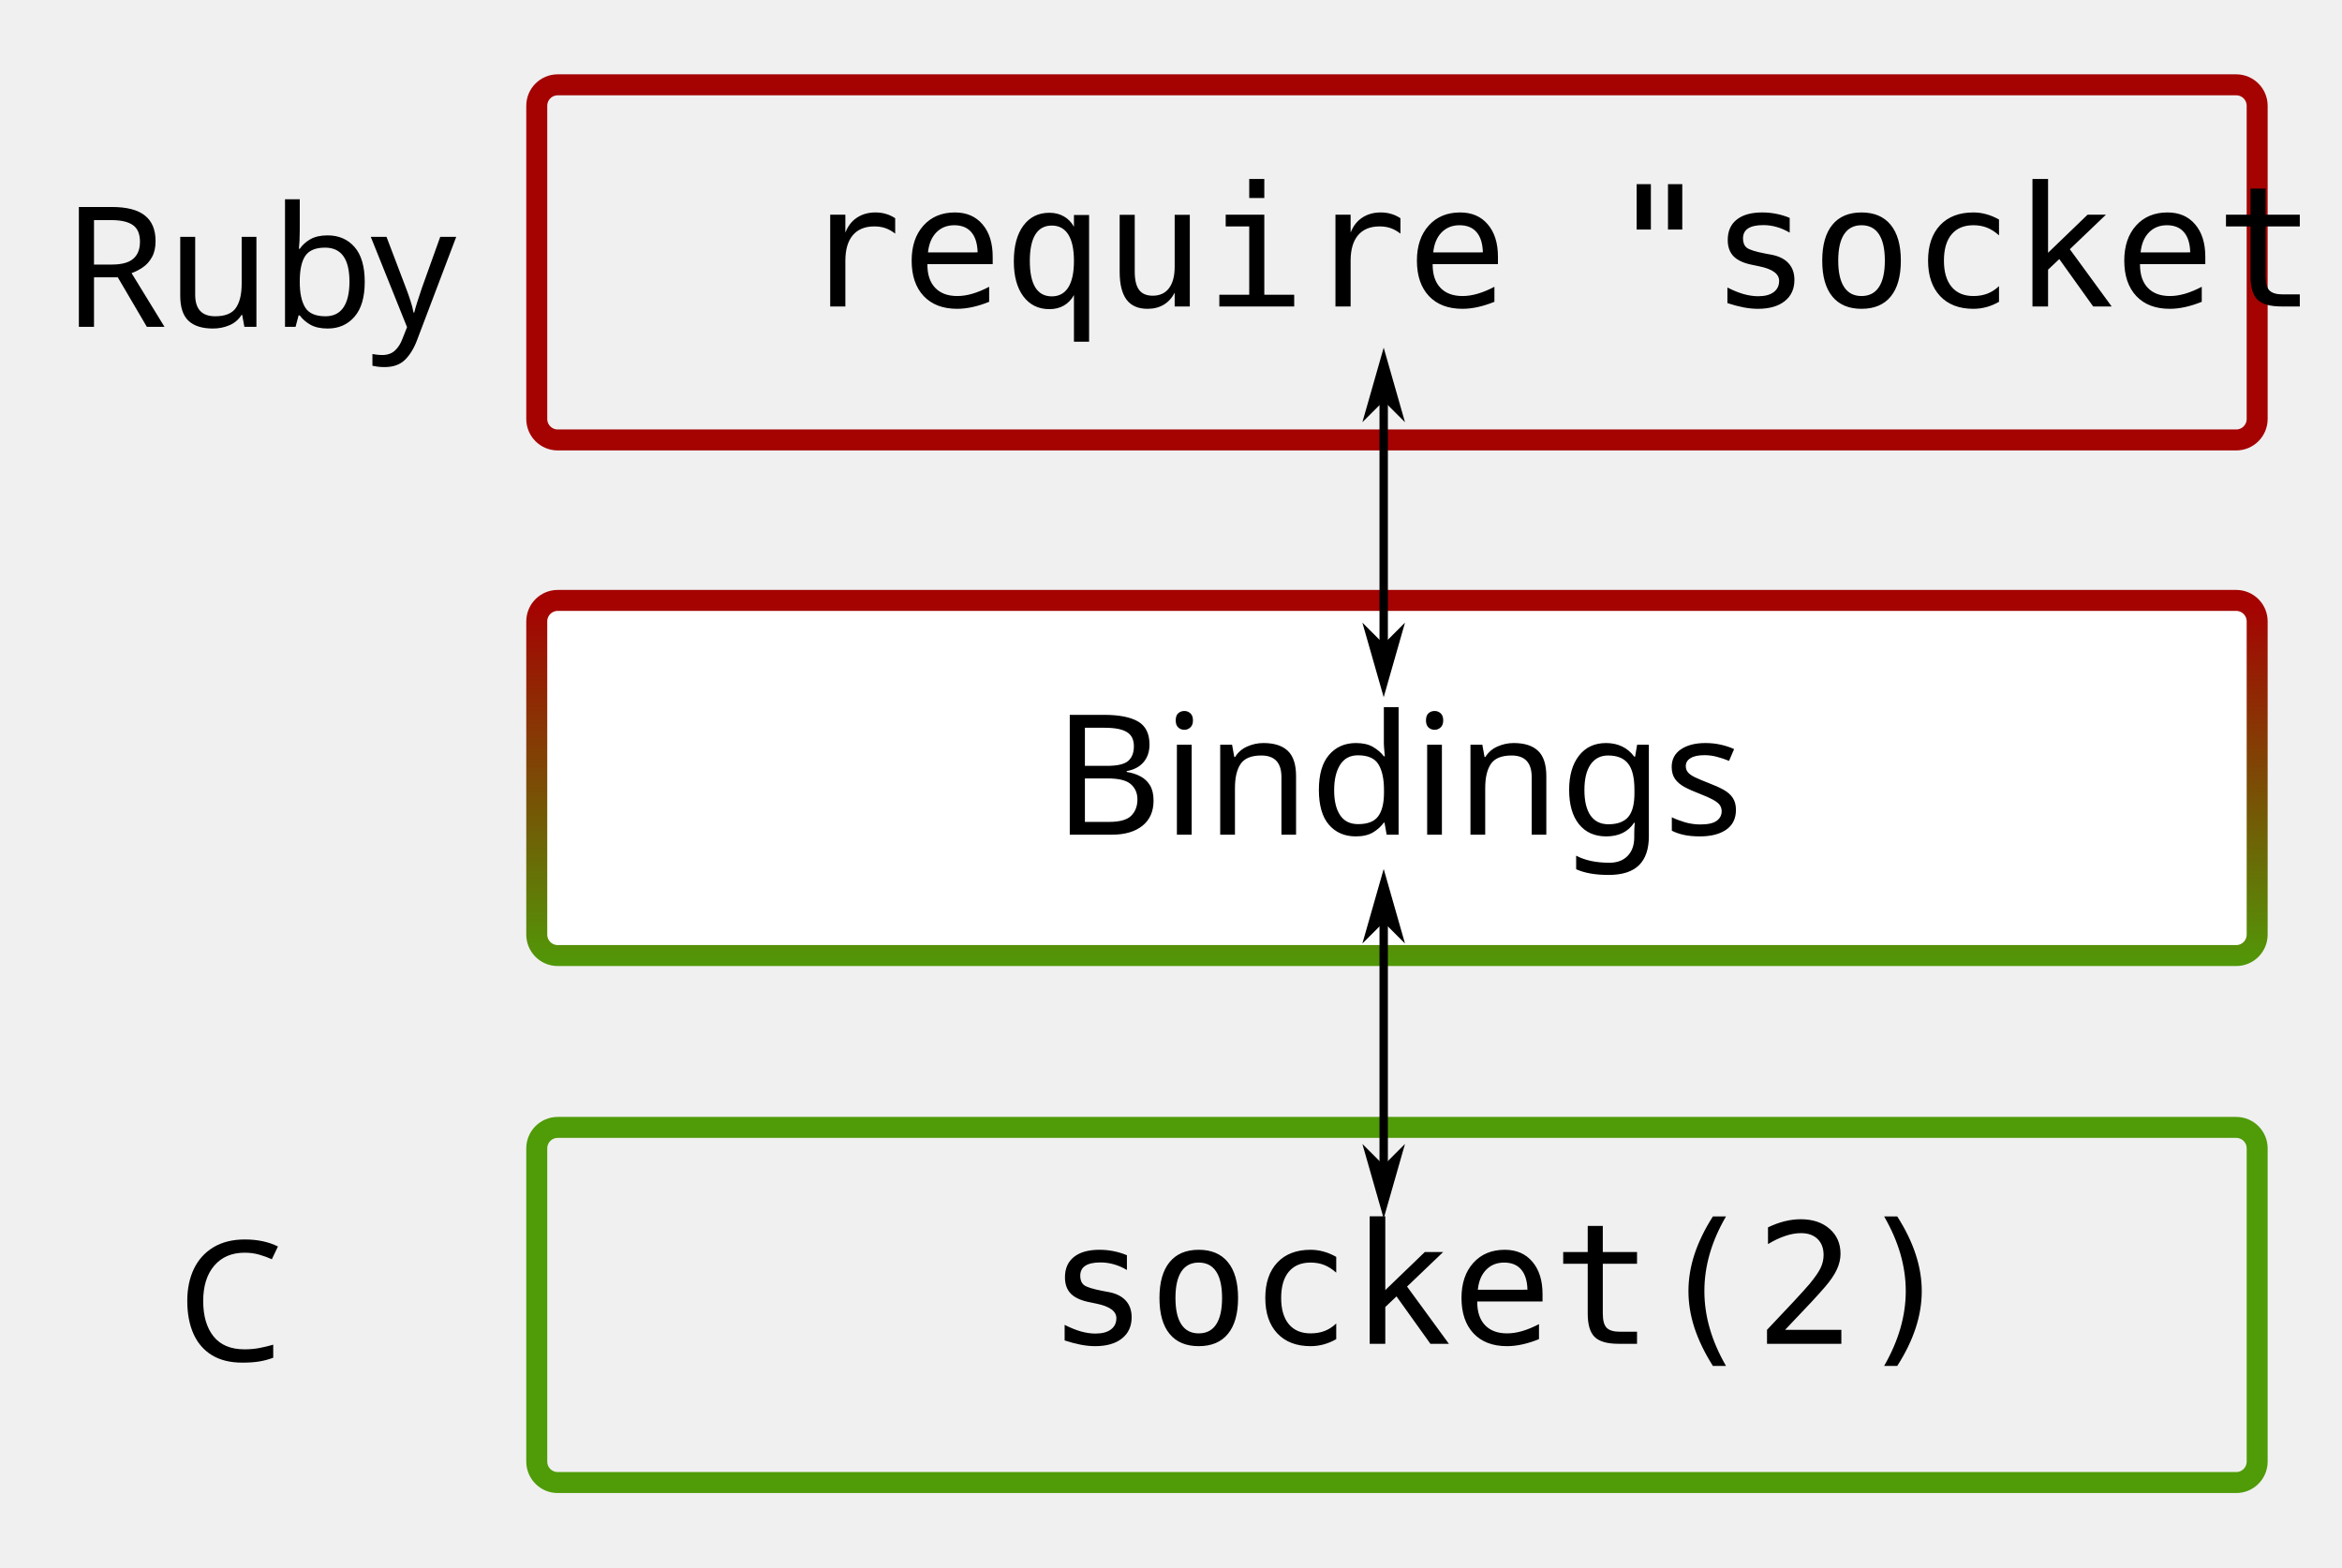
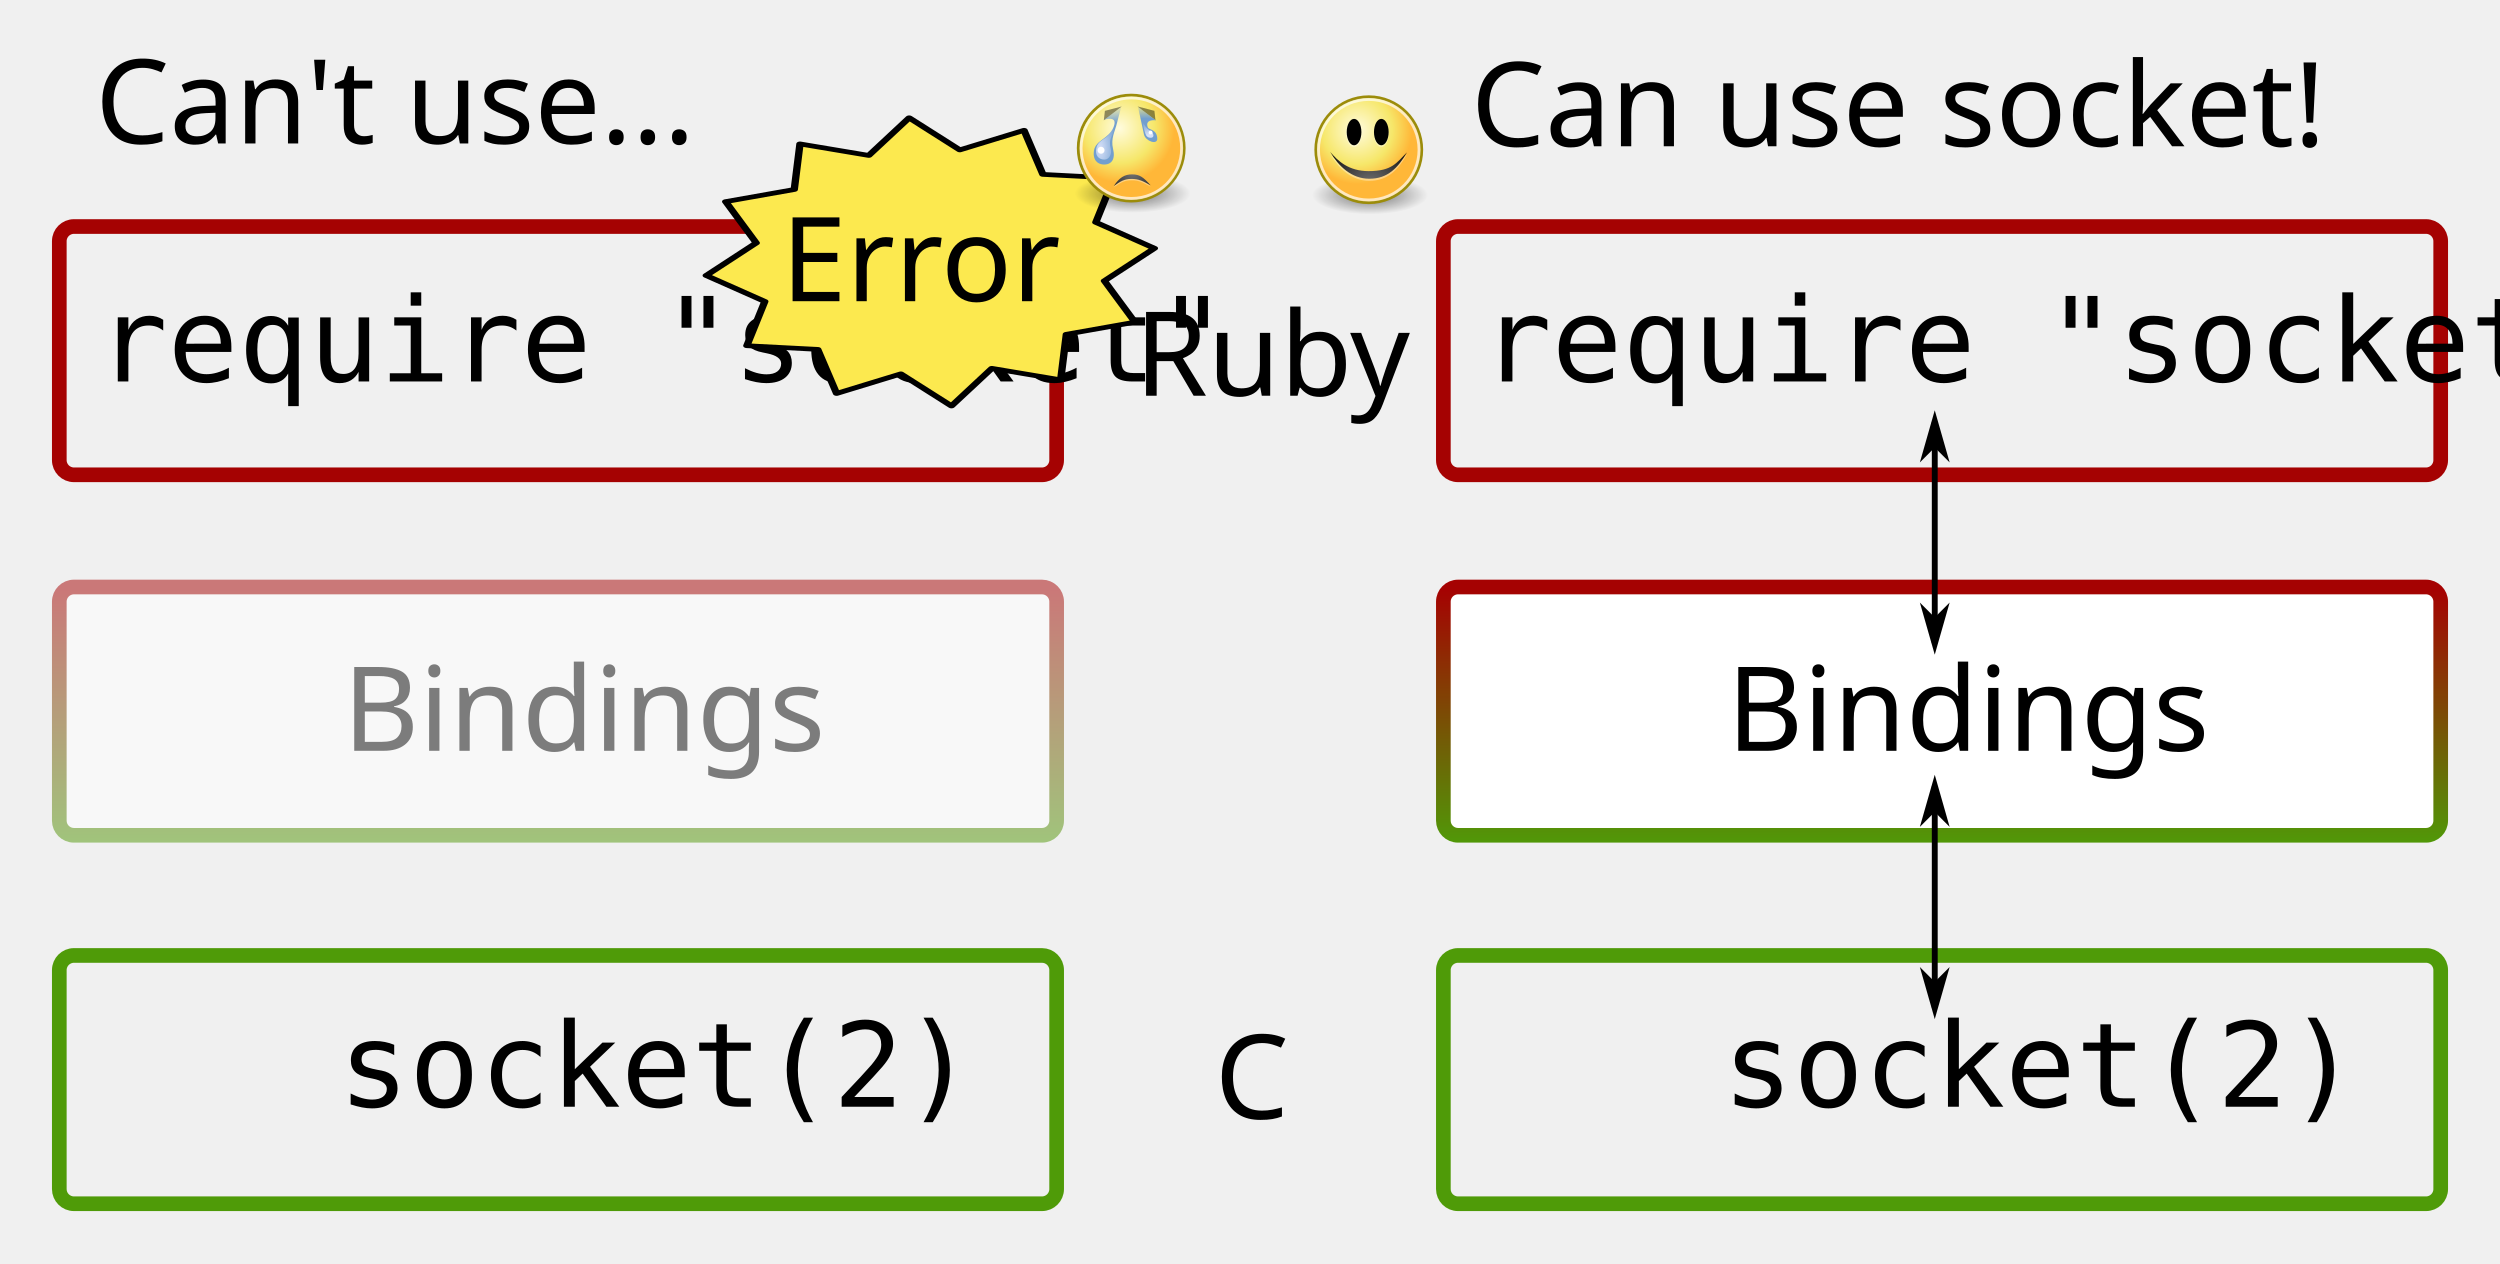
- <svg xmlns="http://www.w3.org/2000/svg" xmlns:xlink="http://www.w3.org/1999/xlink" width="157.518mm" height="105.431mm" viewBox="0 0 558.134 373.575" id="svg2" version="1.1">
+ <svg xmlns="http://www.w3.org/2000/svg" xmlns:xlink="http://www.w3.org/1999/xlink" width="240.529mm" height="121.52mm" viewBox="0 0 852.266 430.581" id="svg2" version="1.1">
  <defs id="defs4">
-     <marker style="overflow:visible;" id="marker6593" refX="0.0" refY="0.0" orient="auto">
-       <path transform="scale(0.4) rotate(180) translate(10,0)" style="fill-rule:evenodd;stroke:#000000;stroke-width:1pt;stroke-opacity:1;fill:#000000;fill-opacity:1" d="M 0.0,0.0 L 5.0,-5.0 L -12.5,0.0 L 5.0,5.0 L 0.0,0.0 z " id="path6595" />
+     <marker style="overflow:visible" id="marker4492" refX="0" refY="0" orient="auto">
+       <path transform="matrix(-0.4,0,0,-0.4,-4,0)" style="fill:#000000;fill-opacity:1;fill-rule:evenodd;stroke:#000000;stroke-width:1pt;stroke-opacity:1" d="M 0,0 5,-5 -12.5,0 5,5 0,0 Z" id="path4494" />
    </marker>
-     <marker style="overflow:visible" id="marker6565" refX="0.0" refY="0.0" orient="auto">
-       <path transform="scale(0.4) translate(10,0)" style="fill-rule:evenodd;stroke:#000000;stroke-width:1pt;stroke-opacity:1;fill:#000000;fill-opacity:1" d="M 0.0,0.0 L 5.0,-5.0 L -12.5,0.0 L 5.0,5.0 L 0.0,0.0 z " id="path6567" />
+     <marker style="overflow:visible" id="marker4422" refX="0" refY="0" orient="auto">
+       <path transform="matrix(0.4,0,0,0.4,4,0)" style="fill:#000000;fill-opacity:1;fill-rule:evenodd;stroke:#000000;stroke-width:1pt;stroke-opacity:1" d="M 0,0 5,-5 -12.5,0 5,5 0,0 Z" id="path4424" />
    </marker>
-     <marker orient="auto" refY="0.0" refX="0.0" id="Arrow1Mend" style="overflow:visible;">
-       <path id="path4260" d="M 0.0,0.0 L 5.0,-5.0 L -12.5,0.0 L 5.0,5.0 L 0.0,0.0 z " style="fill-rule:evenodd;stroke:#000000;stroke-width:1pt;stroke-opacity:1;fill:#000000;fill-opacity:1" transform="scale(0.4) rotate(180) translate(10,0)" />
+     <marker style="overflow:visible" id="marker6593" refX="0" refY="0" orient="auto">
+       <path transform="matrix(-0.4,0,0,-0.4,-4,0)" style="fill:#000000;fill-opacity:1;fill-rule:evenodd;stroke:#000000;stroke-width:1pt;stroke-opacity:1" d="M 0,0 5,-5 -12.5,0 5,5 0,0 Z" id="path6595" />
    </marker>
-     <marker orient="auto" refY="0.0" refX="0.0" id="Arrow1Mstart" style="overflow:visible">
-       <path id="path4257" d="M 0.0,0.0 L 5.0,-5.0 L -12.5,0.0 L 5.0,5.0 L 0.0,0.0 z " style="fill-rule:evenodd;stroke:#000000;stroke-width:1pt;stroke-opacity:1;fill:#000000;fill-opacity:1" transform="scale(0.4) translate(10,0)" />
+     <marker style="overflow:visible" id="marker6565" refX="0" refY="0" orient="auto">
+       <path transform="matrix(0.4,0,0,0.4,4,0)" style="fill:#000000;fill-opacity:1;fill-rule:evenodd;stroke:#000000;stroke-width:1pt;stroke-opacity:1" d="M 0,0 5,-5 -12.5,0 5,5 0,0 Z" id="path6567" />
+     </marker>
+     <marker orient="auto" refY="0" refX="0" id="Arrow1Mend" style="overflow:visible">
+       <path id="path4260" d="M 0,0 5,-5 -12.5,0 5,5 0,0 Z" style="fill:#000000;fill-opacity:1;fill-rule:evenodd;stroke:#000000;stroke-width:1pt;stroke-opacity:1" transform="matrix(-0.4,0,0,-0.4,-4,0)" />
+     </marker>
+     <marker orient="auto" refY="0" refX="0" id="Arrow1Mstart" style="overflow:visible">
+       <path id="path4257" d="M 0,0 5,-5 -12.5,0 5,5 0,0 Z" style="fill:#000000;fill-opacity:1;fill-rule:evenodd;stroke:#000000;stroke-width:1pt;stroke-opacity:1" transform="matrix(0.4,0,0,0.4,4,0)" />
    </marker>
    <linearGradient id="linearGradient4218">
      <stop style="stop-color:#a40000;stop-opacity:1;" offset="0" id="stop4220" />
      <stop style="stop-color:#4e9a06;stop-opacity:1" offset="1" id="stop4222" />
    </linearGradient>
-     <linearGradient xlink:href="#linearGradient4218" id="linearGradient4224" x1="359.387" y1="356.16" x2="359.387" y2="444.044" gradientUnits="userSpaceOnUse" gradientTransform="translate(0,5.714286)" />
+     <linearGradient xlink:href="#linearGradient4218" id="linearGradient4224" x1="359.387" y1="356.16" x2="359.387" y2="444.044" gradientUnits="userSpaceOnUse" gradientTransform="translate(49.99974,5.714286)" />
+     <linearGradient xlink:href="#linearGradient4218" id="linearGradient4232" gradientUnits="userSpaceOnUse" gradientTransform="translate(-421.8336,5.714286)" x1="359.387" y1="356.16" x2="359.387" y2="444.044" />
+     <linearGradient id="linearGradient5125">
+       <stop style="stop-color:#729fcf;stop-opacity:1;" offset="0" id="stop5127" />
+       <stop style="stop-color:#729fcf;stop-opacity:0;" offset="1" id="stop5129" />
+     </linearGradient>
+     <linearGradient id="linearGradient3290">
+       <stop id="stop3292" offset="0" style="stop-color:#fffcde;stop-opacity:1;" />
+       <stop style="stop-color:#f6e76a;stop-opacity:1;" offset="0.645" id="stop3294" />
+       <stop id="stop3296" offset="1" style="stop-color:#ffb738;stop-opacity:1;" />
+     </linearGradient>
+     <linearGradient id="linearGradient2729">
+       <stop style="stop-color:#d6e0f8;stop-opacity:1;" offset="0" id="stop2731" />
+       <stop style="stop-color:#d6e0f8;stop-opacity:0;" offset="1" id="stop2733" />
+     </linearGradient>
+     <radialGradient gradientUnits="userSpaceOnUse" fy="39.593" fx="25.053" r="15.757" cy="39.593" cx="25.053" id="aigrd2" gradientTransform="matrix(1.25,0,0,-1.25,-6.479446,73.66448)">
+       <stop id="stop8602" style="stop-color:#777777;stop-opacity:1;" offset="0" />
+       <stop id="stop8604" style="stop-color:#000000" offset="1" />
+     </radialGradient>
+     <linearGradient id="linearGradient4565">
+       <stop style="stop-color:#000000;stop-opacity:1;" offset="0" id="stop4567" />
+       <stop style="stop-color:#000000;stop-opacity:0;" offset="1" id="stop4569" />
+     </linearGradient>
+     <radialGradient r="19.714" fy="38.571" fx="24.714" cy="38.571" cx="24.714" gradientTransform="matrix(1,0,0,0.333333,0,25.71429)" gradientUnits="userSpaceOnUse" id="radialGradient1375" xlink:href="#linearGradient4565" />
+     <radialGradient r="8.902" fy="15.756" fx="29.158" cy="15.721" cx="29.288" gradientUnits="userSpaceOnUse" id="radialGradient1377" xlink:href="#linearGradient3290" />
+     <radialGradient r="15.757" fy="39.593" fx="25.053" cy="39.593" cx="25.053" gradientTransform="matrix(1.25,0,0,-1.25,-6.479446,73.66448)" gradientUnits="userSpaceOnUse" id="radialGradient1379" xlink:href="#aigrd2" />
+     <linearGradient y2="13.809" x2="35.032" y1="18.229" x1="36.593" gradientTransform="translate(-6.010408,0.176777)" gradientUnits="userSpaceOnUse" id="linearGradient1391" xlink:href="#linearGradient2729" />
+     <linearGradient y2="8.161" x2="29.807" y1="13.023" x1="29.807" gradientUnits="userSpaceOnUse" id="linearGradient1394" xlink:href="#linearGradient5125" />
+     <radialGradient r="4.309" fy="20.542" fx="13.665" cy="20.542" cx="13.665" gradientTransform="matrix(1.369875,0,0,2.845006,-5.054248,-35.24141)" gradientUnits="userSpaceOnUse" id="radialGradient1398" xlink:href="#linearGradient2729" />
+     <linearGradient y2="9.022" x2="16.829" y1="14.613" x1="17.617" gradientUnits="userSpaceOnUse" id="linearGradient1401" xlink:href="#linearGradient5125" />
+     <radialGradient xlink:href="#linearGradient3290" id="radialGradient2714" gradientUnits="userSpaceOnUse" cx="29.288" cy="15.721" fx="29.158" fy="15.756" r="8.902" />
+     <linearGradient id="linearGradient2509">
+       <stop id="stop2511" offset="0" style="stop-color:#fffbd5;stop-opacity:1;" />
+       <stop id="stop2513" offset="1" style="stop-color:#edd400;stop-opacity:1;" />
+     </linearGradient>
+     <radialGradient gradientUnits="userSpaceOnUse" fy="39.593" fx="25.053" r="15.757" cy="39.593" cx="25.053" id="aigrd2-5" gradientTransform="matrix(1.25,0,0,1.25,-6.479446,-13.37211)">
+       <stop id="stop8602-9" style="stop-color:#777777;stop-opacity:1;" offset="0" />
+       <stop id="stop8604-7" style="stop-color:#000000" offset="1" />
+     </radialGradient>
+     <linearGradient id="linearGradient3824">
+       <stop style="stop-color:#ffffff;stop-opacity:1;" offset="0" id="stop3826" />
+       <stop style="stop-color:#c9c9c9;stop-opacity:1;" offset="1" id="stop3828" />
+     </linearGradient>
+     <linearGradient id="linearGradient3800">
+       <stop style="stop-color:#ffeed6;stop-opacity:1;" offset="0" id="stop3802" />
+       <stop id="stop8664" offset="0.5" style="stop-color:#e49c2f;stop-opacity:1;" />
+       <stop style="stop-color:#ffc66c;stop-opacity:1;" offset="1" id="stop3804" />
+     </linearGradient>
+     <radialGradient xlink:href="#linearGradient4565" id="radialGradient4571" cx="24.714" cy="38.571" fx="24.714" fy="38.571" r="19.714" gradientTransform="matrix(1,0,0,0.333333,0,25.71429)" gradientUnits="userSpaceOnUse" />
  </defs>
-   <g id="layer1" transform="translate(-27.89856,-217.86)">
-     <rect style="opacity:0.99;fill:none;fill-opacity:1;stroke:#a40000;stroke-width:5;stroke-miterlimit:4;stroke-dasharray:none;stroke-dashoffset:0;stroke-opacity:1" id="rect4136" width="410" height="84.645" x="155.816" y="238.076" rx="5" ry="5" />
+   <g id="layer1" transform="translate(286.2344,-160.8544)">
+     <rect style="opacity:0.99;fill:none;fill-opacity:1;stroke:#a40000;stroke-width:5;stroke-miterlimit:4;stroke-dasharray:none;stroke-dashoffset:0;stroke-opacity:1" id="rect4136" width="340" height="84.645" x="205.816" y="238.076" rx="5" ry="5" />
    <text xml:space="preserve" style="font-style:normal;font-weight:normal;font-size:40px;line-height:125%;font-family:sans-serif;letter-spacing:0px;word-spacing:0px;fill:#000000;fill-opacity:1;stroke:none;stroke-width:1px;stroke-linecap:butt;stroke-linejoin:miter;stroke-opacity:1" x="307.086" y="533.144" id="text4140">
      <tspan id="tspan4142" x="307.086" y="533.144" />
    </text>
-     <text xml:space="preserve" style="font-style:normal;font-weight:normal;font-size:40px;line-height:125%;font-family:sans-serif;letter-spacing:0px;word-spacing:0px;fill:#000000;fill-opacity:1;stroke:none;stroke-width:1px;stroke-linecap:butt;stroke-linejoin:miter;stroke-opacity:1" x="70.089" y="542.235" id="text4144">
-       <tspan id="tspan4146" x="70.089" y="542.235">C</tspan>
+     <text xml:space="preserve" style="font-style:normal;font-weight:normal;font-size:40px;line-height:125%;font-family:sans-serif;letter-spacing:0px;word-spacing:0px;fill:#000000;fill-opacity:1;stroke:none;stroke-width:1px;stroke-linecap:butt;stroke-linejoin:miter;stroke-opacity:1" x="127.868" y="542.235" id="text4144">
+       <tspan id="tspan4146" x="127.868" y="542.235">C</tspan>
    </text>
-     <rect ry="5" rx="5" y="360.968" x="155.816" height="84.645" width="410" id="rect4214" style="opacity:0.99;fill:#ffffff;fill-opacity:1;stroke:url(#linearGradient4224);stroke-width:5;stroke-miterlimit:4;stroke-dasharray:none;stroke-dashoffset:0;stroke-opacity:1" />
-     <path style="fill:#000000;fill-opacity:1;fill-rule:evenodd;stroke:#000000;stroke-width:2;stroke-linecap:butt;stroke-linejoin:miter;stroke-miterlimit:4;stroke-dasharray:none;stroke-opacity:1;marker-start:url(#Arrow1Mstart);marker-end:url(#Arrow1Mend)" d="m 357.653,304.666 0,75.429" id="path4245" />
-     <text xml:space="preserve" style="font-style:normal;font-weight:normal;font-size:40px;line-height:125%;font-family:sans-serif;letter-spacing:0px;word-spacing:0px;fill:#000000;fill-opacity:1;stroke:none;stroke-width:1px;stroke-linecap:butt;stroke-linejoin:miter;stroke-opacity:1" x="278.964" y="416.803" id="text4148">
-       <tspan id="tspan4150" x="278.964" y="416.803">Bindings</tspan>
+     <rect ry="5" rx="5" y="360.968" x="205.816" height="84.645" width="340" id="rect4214" style="opacity:0.99;fill:#ffffff;fill-opacity:1;stroke:url(#linearGradient4224);stroke-width:5;stroke-miterlimit:4;stroke-dasharray:none;stroke-dashoffset:0;stroke-opacity:1" />
+     <path style="fill:#000000;fill-opacity:1;fill-rule:evenodd;stroke:#000000;stroke-width:2;stroke-linecap:butt;stroke-linejoin:miter;stroke-miterlimit:4;stroke-dasharray:none;stroke-opacity:1;marker-start:url(#Arrow1Mstart);marker-end:url(#Arrow1Mend)" d="m 373.335,304.666 0,75.429" id="path4245" />
+     <text xml:space="preserve" style="font-style:normal;font-weight:normal;font-size:40px;line-height:125%;font-family:sans-serif;letter-spacing:0px;word-spacing:0px;fill:#000000;fill-opacity:1;stroke:none;stroke-width:1px;stroke-linecap:butt;stroke-linejoin:miter;stroke-opacity:1" x="302.486" y="416.803" id="text4148">
+       <tspan id="tspan4150" x="302.486" y="416.803">Bindings</tspan>
    </text>
-     <text xml:space="preserve" style="font-style:normal;font-weight:normal;font-size:40px;line-height:125%;font-family:sans-serif;letter-spacing:0px;word-spacing:0px;fill:#000000;fill-opacity:1;stroke:none;stroke-width:1px;stroke-linecap:butt;stroke-linejoin:miter;stroke-opacity:1" x="42.815" y="295.758" id="text4152">
-       <tspan id="tspan4154" x="42.815" y="295.758">Ruby</tspan>
+     <text xml:space="preserve" style="font-style:normal;font-weight:normal;font-size:40px;line-height:125%;font-family:sans-serif;letter-spacing:0px;word-spacing:0px;fill:#000000;fill-opacity:1;stroke:none;stroke-width:1px;stroke-linecap:butt;stroke-linejoin:miter;stroke-opacity:1" x="100.594" y="295.758" id="text4152">
+       <tspan id="tspan4154" x="100.594" y="295.758">Ruby</tspan>
    </text>
    <text xml:space="preserve" style="font-style:normal;font-variant:normal;font-weight:normal;font-stretch:normal;font-size:40px;line-height:125%;font-family:Monospace;-inkscape-font-specification:Monospace;text-align:start;letter-spacing:0px;word-spacing:0px;writing-mode:lr-tb;text-anchor:start;fill:#000000;fill-opacity:1;stroke:none;stroke-width:1px;stroke-linecap:butt;stroke-linejoin:miter;stroke-opacity:1" x="218.673" y="290.904" id="text4156">
      <tspan id="tspan4158" x="218.673" y="290.904">require "socket"</tspan>
    </text>
-     <text xml:space="preserve" style="font-style:normal;font-variant:normal;font-weight:normal;font-stretch:normal;font-size:40px;line-height:125%;font-family:Monospace;-inkscape-font-specification:Monospace;text-align:start;letter-spacing:0px;word-spacing:0px;writing-mode:lr-tb;text-anchor:start;fill:#000000;fill-opacity:1;stroke:none;stroke-width:1px;stroke-linecap:butt;stroke-linejoin:miter;stroke-opacity:1" x="277.462" y="538.148" id="text4160">
-       <tspan id="tspan4162" x="277.462" y="538.148">socket(2)</tspan>
+     <text xml:space="preserve" style="font-style:normal;font-variant:normal;font-weight:normal;font-stretch:normal;font-size:40px;line-height:125%;font-family:Monospace;-inkscape-font-specification:Monospace;text-align:start;letter-spacing:0px;word-spacing:0px;writing-mode:lr-tb;text-anchor:start;fill:#000000;fill-opacity:1;stroke:none;stroke-width:1px;stroke-linecap:butt;stroke-linejoin:miter;stroke-opacity:1" x="300.985" y="538.148" id="text4160">
+       <tspan id="tspan4162" x="300.985" y="538.148">socket(2)</tspan>
    </text>
-     <rect style="opacity:0.99;fill:none;fill-opacity:1;stroke:#4e9a06;stroke-width:5;stroke-miterlimit:4;stroke-dasharray:none;stroke-dashoffset:0;stroke-opacity:1" id="rect4216" width="410" height="84.645" x="155.816" y="486.574" rx="5" ry="5" />
-     <path id="path6563" d="m 357.653,428.915 0,75.429" style="fill:#000000;fill-opacity:1;fill-rule:evenodd;stroke:#000000;stroke-width:2;stroke-linecap:butt;stroke-linejoin:miter;stroke-miterlimit:4;stroke-dasharray:none;stroke-opacity:1;marker-start:url(#marker6565);marker-end:url(#marker6593)" />
+     <rect style="opacity:0.99;fill:none;fill-opacity:1;stroke:#4e9a06;stroke-width:5;stroke-miterlimit:4;stroke-dasharray:none;stroke-dashoffset:0;stroke-opacity:1" id="rect4216" width="340" height="84.645" x="205.816" y="486.574" rx="5" ry="5" />
+     <path id="path6563" d="m 373.335,428.915 0,75.429" style="fill:#000000;fill-opacity:1;fill-rule:evenodd;stroke:#000000;stroke-width:2;stroke-linecap:butt;stroke-linejoin:miter;stroke-miterlimit:4;stroke-dasharray:none;stroke-opacity:1;marker-start:url(#marker6565);marker-end:url(#marker6593)" />
+     <text xml:space="preserve" style="font-style:normal;font-weight:normal;font-size:30px;line-height:125%;font-family:sans-serif;letter-spacing:0px;word-spacing:0px;fill:#000000;fill-opacity:1;stroke:none;stroke-width:1px;stroke-linecap:butt;stroke-linejoin:miter;stroke-opacity:1" x="215.224" y="210.714" id="text4186">
+       <tspan id="tspan4188" x="215.224" y="210.714" style="font-size:40px">Can use socket!</tspan>
+     </text>
+     <rect ry="5" rx="5" y="238.076" x="-266.018" height="84.645" width="340" id="rect4202" style="opacity:0.99;fill:none;fill-opacity:1;stroke:#a40000;stroke-width:5;stroke-miterlimit:4;stroke-dasharray:none;stroke-dashoffset:0;stroke-opacity:1" />
+     <rect style="opacity:0.5;fill:#ffffff;fill-opacity:1;stroke:url(#linearGradient4232);stroke-width:5;stroke-miterlimit:4;stroke-dasharray:none;stroke-dashoffset:0;stroke-opacity:1" id="rect4208" width="340" height="84.645" x="-266.018" y="360.968" rx="5" ry="5" />
+     <text id="text4212" y="416.803" x="-169.347" style="font-style:normal;font-weight:normal;font-size:40px;line-height:125%;font-family:sans-serif;letter-spacing:0px;word-spacing:0px;opacity:0.5;fill:#000000;fill-opacity:1;stroke:none;stroke-width:1px;stroke-linecap:butt;stroke-linejoin:miter;stroke-opacity:1" xml:space="preserve">
+       <tspan y="416.803" x="-169.347" id="tspan4214">Bindings</tspan>
+     </text>
+     <text id="text4220" y="290.904" x="-253.161" style="font-style:normal;font-variant:normal;font-weight:normal;font-stretch:normal;font-size:40px;line-height:125%;font-family:'Bitstream Charter';-inkscape-font-specification:'Bitstream Charter, Normal';text-align:start;letter-spacing:0px;word-spacing:0px;writing-mode:lr-tb;text-anchor:start;fill:#000000;fill-opacity:1;stroke:none;stroke-width:1px;stroke-linecap:butt;stroke-linejoin:miter;stroke-opacity:1" xml:space="preserve">
+       <tspan y="290.904" x="-253.161" id="tspan4222" style="font-style:normal;font-variant:normal;font-weight:normal;font-stretch:normal;font-family:Monospace;-inkscape-font-specification:Monospace">require "socket"</tspan>
+     </text>
+     <text id="text4224" y="538.148" x="-170.849" style="font-style:normal;font-variant:normal;font-weight:normal;font-stretch:normal;font-size:40px;line-height:125%;font-family:Monospace;-inkscape-font-specification:Monospace;text-align:start;letter-spacing:0px;word-spacing:0px;writing-mode:lr-tb;text-anchor:start;fill:#000000;fill-opacity:1;stroke:none;stroke-width:1px;stroke-linecap:butt;stroke-linejoin:miter;stroke-opacity:1" xml:space="preserve">
+       <tspan y="538.148" x="-170.849" id="tspan4226">socket(2)</tspan>
+     </text>
+     <rect ry="5" rx="5" y="486.574" x="-266.018" height="84.645" width="340" id="rect4228" style="opacity:0.99;fill:none;fill-opacity:1;stroke:#4e9a06;stroke-width:5;stroke-miterlimit:4;stroke-dasharray:none;stroke-dashoffset:0;stroke-opacity:1" />
+     <g id="layer1-3" transform="translate(156.1209,188.7903)">
+       <ellipse style="color:#000000;display:inline;overflow:visible;visibility:visible;opacity:0.532;fill:url(#radialGradient4571);fill-opacity:1;fill-rule:evenodd;stroke:none;stroke-width:0.405;stroke-linecap:round;stroke-linejoin:round;stroke-miterlimit:4;stroke-dasharray:none;stroke-dashoffset:0;stroke-opacity:1;marker:none;marker-start:none;marker-mid:none;marker-end:none" id="path4563-8" cx="24.714" cy="38.571" rx="19.714" ry="6.571" />
+       <circle style="color:#000000;display:inline;overflow:visible;visibility:visible;opacity:1;fill:url(#radialGradient2714);fill-opacity:1;fill-rule:evenodd;stroke:#9c8c0a;stroke-width:0.48;stroke-linecap:round;stroke-linejoin:round;stroke-miterlimit:4;stroke-dasharray:none;stroke-dashoffset:0;stroke-opacity:1;marker:none;marker-start:none;marker-mid:none;marker-end:none" id="path4320-3" transform="matrix(2.083142,0,0,2.083142,-40.54715,-16.49224)" cx="31.113" cy="19.009" r="8.662" />
+       <circle id="path4322-7" style="color:#000000;display:inline;overflow:visible;visibility:visible;opacity:0.677;fill:none;fill-opacity:1;fill-rule:evenodd;stroke:#ffffff;stroke-width:0.505;stroke-linecap:round;stroke-linejoin:round;stroke-miterlimit:4;stroke-dasharray:none;stroke-dashoffset:0;stroke-opacity:1;marker:none;marker-start:none;marker-mid:none;marker-end:none" transform="matrix(1.979782,0,0,1.979782,-37.33128,-14.52746)" cx="31.113" cy="19.009" r="8.662" />
+       <path style="color:#000000;display:inline;overflow:visible;visibility:visible;opacity:0.36;fill:#ffffff;fill-opacity:1;fill-rule:nonzero;stroke:none;stroke-width:1;stroke-linecap:butt;stroke-linejoin:miter;stroke-miterlimit:4;stroke-dasharray:none;stroke-dashoffset:0;stroke-opacity:1;marker:none;marker-start:none;marker-mid:none;marker-end:none" d="m 37.285,24.72 c -3.016,5.225 -6.544,8.99 -12.822,8.99 -6.1,0 -10.566,-4.34 -13.352,-9.167 2.549,3.056 6.283,6.566 13.087,6.566 8.13,0 9.552,-2.907 13.087,-6.39 z" id="path2659" />
+       <path id="path8606-9" d="m 37.285,24.013 c -3.016,5.225 -6.544,8.99 -12.822,8.99 -6.1,0 -10.566,-4.34 -13.352,-9.167 2.549,3.056 6.283,6.566 13.087,6.566 8.13,0 9.552,-2.907 13.087,-6.39 z" style="fill:url(#aigrd2-5);fill-rule:nonzero;stroke:none;stroke-miterlimit:4" />
+       <g id="g8666" transform="translate(0.353553,2.392706)">
+         <path id="path8610" d="m 21.398,15.321 c 0,2.5 -1.125,4.5 -2.5,4.5 -1.375,0 -2.625,-2 -2.625,-4.5 0,-2.5 1.125,-4.5 2.5,-4.5 1.375,0 2.5,2 2.5,4.5 l 0.125,0 z" style="opacity:0.36;fill:#ffffff;fill-rule:nonzero;stroke:none;stroke-miterlimit:4" />
+         <path id="path8612" d="m 30.689,15.321 c 0,2.5 -1.125,4.5 -2.5,4.5 -1.375,0 -2.5,-2 -2.5,-4.5 0,-2.5 1.125,-4.5 2.5,-4.5 1.375,0 2.5,2 2.5,4.5 z" style="opacity:0.36;fill:#ffffff;fill-rule:nonzero;stroke:none;stroke-miterlimit:4" />
+         <path id="path8614" d="m 21.398,14.696 c 0,2.5 -1.125,4.5 -2.5,4.5 -1.375,0 -2.5,-2 -2.5,-4.5 0,-2.5 1.125,-4.5 2.5,-4.5 1.375,0 2.5,2 2.5,4.5 z" style="fill:#000000;fill-rule:nonzero;stroke:none;stroke-miterlimit:4" />
+         <path id="path8616" d="m 30.689,14.696 c 0,2.5 -1.125,4.5 -2.5,4.5 -1.375,0 -2.5,-2 -2.5,-4.5 0,-2.5 1.125,-4.5 2.5,-4.5 1.375,0 2.5,2 2.5,4.5 z" style="fill:#000000;fill-rule:nonzero;stroke:none;stroke-miterlimit:4" />
+       </g>
+     </g>
+     <text id="text4709" y="209.771" x="-253.787" style="font-style:normal;font-weight:normal;font-size:40px;line-height:125%;font-family:sans-serif;letter-spacing:0px;word-spacing:0px;fill:#000000;fill-opacity:1;stroke:none;stroke-width:1px;stroke-linecap:butt;stroke-linejoin:miter;stroke-opacity:1" xml:space="preserve">
+       <tspan y="209.771" x="-253.787" id="tspan4711">Can't use...</tspan>
+     </text>
+     <path style="opacity:1;fill:#fce94f;fill-opacity:1;stroke:#000000;stroke-width:2.5;stroke-linejoin:round;stroke-miterlimit:4;stroke-dasharray:none;stroke-dashoffset:0;stroke-opacity:1" id="path4805" d="m -249.292,127.925 -1.939,24.086 -23.383,-6.096 -13.723,19.89 -17.202,-16.971 -21.829,10.364 -6.412,-23.298 -24.086,-1.939 6.096,-23.383 -19.89,-13.723 16.971,-17.202 -10.364,-21.829 23.298,-6.412 1.939,-24.086 23.383,6.096 13.723,-19.89 17.202,16.971 21.829,-10.364 6.412,23.298 24.086,1.939 -6.096,23.382 19.89,13.723 -16.971,17.202 10.364,21.829 z" transform="matrix(1.003209,0,0,0.645167,327.386,192.2837)" />
+     <g id="layer1-6" transform="translate(75.18342,188.2644)">
+       <ellipse style="color:#000000;display:inline;overflow:visible;visibility:visible;opacity:0.532;fill:url(#radialGradient1375);fill-opacity:1;fill-rule:evenodd;stroke:none;stroke-width:0.405;stroke-linecap:round;stroke-linejoin:round;stroke-miterlimit:4;stroke-dasharray:none;stroke-dashoffset:0;stroke-opacity:1;marker:none;marker-start:none;marker-mid:none;marker-end:none" id="path4563" cx="24.714" cy="38.571" rx="19.714" ry="6.571" />
+       <circle transform="matrix(2.083142,0,0,2.083142,-40.59375,-16.52317)" id="path4320" style="color:#000000;display:inline;overflow:visible;visibility:visible;opacity:1;fill:url(#radialGradient1377);fill-opacity:1;fill-rule:evenodd;stroke:#9c8c0a;stroke-width:0.48;stroke-linecap:round;stroke-linejoin:round;stroke-miterlimit:4;stroke-dasharray:none;stroke-dashoffset:0;stroke-opacity:1;marker:none;marker-start:none;marker-mid:none;marker-end:none" cx="31.113" cy="19.009" r="8.662" />
+       <circle id="path4322" style="color:#000000;display:inline;overflow:visible;visibility:visible;opacity:0.677;fill:none;fill-opacity:1;fill-rule:evenodd;stroke:#ffffff;stroke-width:0.505;stroke-linecap:round;stroke-linejoin:round;stroke-miterlimit:4;stroke-dasharray:none;stroke-dashoffset:0;stroke-opacity:1;marker:none;marker-start:none;marker-mid:none;marker-end:none" transform="matrix(1.979782,0,0,1.979782,-37.33128,-14.52746)" cx="31.113" cy="19.009" r="8.662" />
+       <g id="g2300" transform="matrix(0.663775,0,0,0.663775,8.25463,14.97512)">
+         <path id="path1387" d="m 34.014,32.037 c -3.724,-4.164 -5.562,-5.631 -9.552,-5.631 -3.901,0 -6.5,1.688 -9.375,5.985 3.433,-2.349 5.31,-3.649 9.11,-3.649 3.712,0 5.751,1.051 9.817,3.296 z" style="color:#000000;display:inline;overflow:visible;visibility:visible;opacity:0.36;fill:#ffffff;fill-opacity:1;fill-rule:nonzero;stroke:none;stroke-width:1;stroke-linecap:butt;stroke-linejoin:miter;stroke-miterlimit:4;stroke-dasharray:none;stroke-dashoffset:0;stroke-opacity:1;marker:none;marker-start:none;marker-mid:none;marker-end:none" />
+         <path style="fill:url(#radialGradient1379);fill-rule:nonzero;stroke:none;stroke-miterlimit:4" d="m 34.014,31.33 c -3.724,-4.164 -5.562,-5.631 -9.552,-5.631 -3.901,0 -6.5,1.688 -9.375,5.985 3.433,-2.349 5.31,-3.649 9.11,-3.649 3.712,0 5.751,1.051 9.817,3.296 z" id="path8606" />
+       </g>
+       <path style="color:#000000;display:inline;overflow:visible;visibility:visible;opacity:0.437;fill:#000000;fill-opacity:1;fill-rule:nonzero;stroke:none;stroke-width:1;stroke-linecap:butt;stroke-linejoin:miter;stroke-miterlimit:4;stroke-dasharray:none;stroke-dashoffset:0;stroke-opacity:1;marker:none;marker-start:none;marker-mid:none;marker-end:none" d="M 21,8.875 14.875,13.625 15.25,10.375 21,8.875 Z" id="path2296" />
+       <path id="path2298" d="M 26.375,8.875 32.5,13.625 32.125,10.375 26.375,8.875 Z" style="color:#000000;display:inline;overflow:visible;visibility:visible;opacity:0.437;fill:#000000;fill-opacity:1;fill-rule:nonzero;stroke:none;stroke-width:1;stroke-linecap:butt;stroke-linejoin:miter;stroke-miterlimit:4;stroke-dasharray:none;stroke-dashoffset:0;stroke-opacity:1;marker:none;marker-start:none;marker-mid:none;marker-end:none" />
+       <path id="path2314" d="m 20.807,9.022 c 0,0 -1.251,4.807 -1.723,6.569 -0.436,1.629 -1.864,4.447 -1.075,7.633 0.99,3.995 -0.809,5.375 -2.756,5.46 -1.795,0.079 -3.901,-0.785 -3.82,-3.963 0.115,-4.462 5.028,-4.434 6.78,-8.826 1.661,-4.162 -3.24,-2.483 -3.24,-2.483 0,0 5.835,-4.39 5.835,-4.39 z" style="color:#000000;display:inline;overflow:visible;visibility:visible;opacity:1;fill:url(#linearGradient1401);fill-opacity:1;fill-rule:nonzero;stroke:none;stroke-width:1;stroke-linecap:butt;stroke-linejoin:miter;stroke-miterlimit:4;stroke-dasharray:none;stroke-dashoffset:0;stroke-opacity:1;marker:none;marker-start:none;marker-mid:none;marker-end:none" />
+       <path style="color:#000000;display:inline;overflow:visible;visibility:visible;opacity:1;fill:url(#radialGradient1398);fill-opacity:1;fill-rule:nonzero;stroke:none;stroke-width:1;stroke-linecap:butt;stroke-linejoin:miter;stroke-miterlimit:4;stroke-dasharray:none;stroke-dashoffset:0;stroke-opacity:1;marker:none;marker-start:none;marker-mid:none;marker-end:none" d="m 20.625,9.125 c 0,0 -1.192,4.505 -2.067,7.412 -0.875,2.906 -2.162,3.477 -1.302,6.822 C 17.703,25.094 16.699,27 15.125,27 13.493,27 12.113,26.032 12.213,23.927 12.4,20.003 15.912,20.58 17.562,17.031 20.222,11.301 15.09,13.432 15.09,13.432 L 20.625,9.125 Z" id="path2310" />
+       <circle style="color:#000000;display:inline;overflow:visible;visibility:visible;opacity:1;fill:#ffffff;fill-opacity:1;fill-rule:nonzero;stroke:none;stroke-width:1;stroke-linecap:butt;stroke-linejoin:miter;stroke-miterlimit:4;stroke-dasharray:none;stroke-dashoffset:0;stroke-opacity:1;marker:none;marker-start:none;marker-mid:none;marker-end:none" id="path2312" transform="translate(-0.5,-0.625)" cx="14.438" cy="24.438" r="1.188" />
+       <path style="color:#000000;display:inline;overflow:visible;visibility:visible;opacity:1;fill:url(#linearGradient1394);fill-opacity:1;fill-rule:nonzero;stroke:none;stroke-width:1;stroke-linecap:butt;stroke-linejoin:miter;stroke-miterlimit:4;stroke-dasharray:none;stroke-dashoffset:0;stroke-opacity:1;marker:none;marker-start:none;marker-mid:none;marker-end:none" d="m 26.508,8.919 c 0,0 1.665,7.642 2.058,9.497 0.481,2.269 4.609,3.758 4.54,1.423 -0.094,-3.182 -2.916,-3.032 -3.199,-3.742 -1.218,-3.049 2.692,-2.485 2.692,-2.485 0,0 -6.092,-4.693 -6.092,-4.693 z" id="path2739" />
+       <path style="color:#000000;display:inline;overflow:visible;visibility:visible;opacity:1;fill:url(#linearGradient1391);fill-opacity:1;fill-rule:nonzero;stroke:none;stroke-width:1;stroke-linecap:butt;stroke-linejoin:miter;stroke-miterlimit:4;stroke-dasharray:none;stroke-dashoffset:0;stroke-opacity:1;marker:none;marker-start:none;marker-mid:none;marker-end:none" d="m 27.577,12.114 c 0,0 1.021,4.755 1.414,5.878 0.309,0.884 0.739,1.656 2.077,1.547 1.118,-0.091 0.947,-1.68 -0.486,-2.475 -2.368,-1.314 -3.005,-4.861 -3.005,-4.95 z" id="path2743" />
+       <circle transform="matrix(0.553405,0,0,0.553405,22.82988,4.234059)" id="path2741" style="color:#000000;display:inline;overflow:visible;visibility:visible;opacity:1;fill:#ffffff;fill-opacity:1;fill-rule:nonzero;stroke:none;stroke-width:1;stroke-linecap:butt;stroke-linejoin:miter;stroke-miterlimit:4;stroke-dasharray:none;stroke-dashoffset:0;stroke-opacity:1;marker:none;marker-start:none;marker-mid:none;marker-end:none" cx="14.438" cy="24.438" r="1.188" />
+     </g>
+     <text xml:space="preserve" style="font-style:normal;font-weight:normal;font-size:40px;line-height:125%;font-family:sans-serif;letter-spacing:0px;word-spacing:0px;fill:#000000;fill-opacity:1;stroke:none;stroke-width:1px;stroke-linecap:butt;stroke-linejoin:miter;stroke-opacity:1" x="-19.909" y="263.534" id="text4799">
+       <tspan id="tspan4801" x="-19.909" y="263.534">Error</tspan>
+     </text>
  </g>
</svg>
